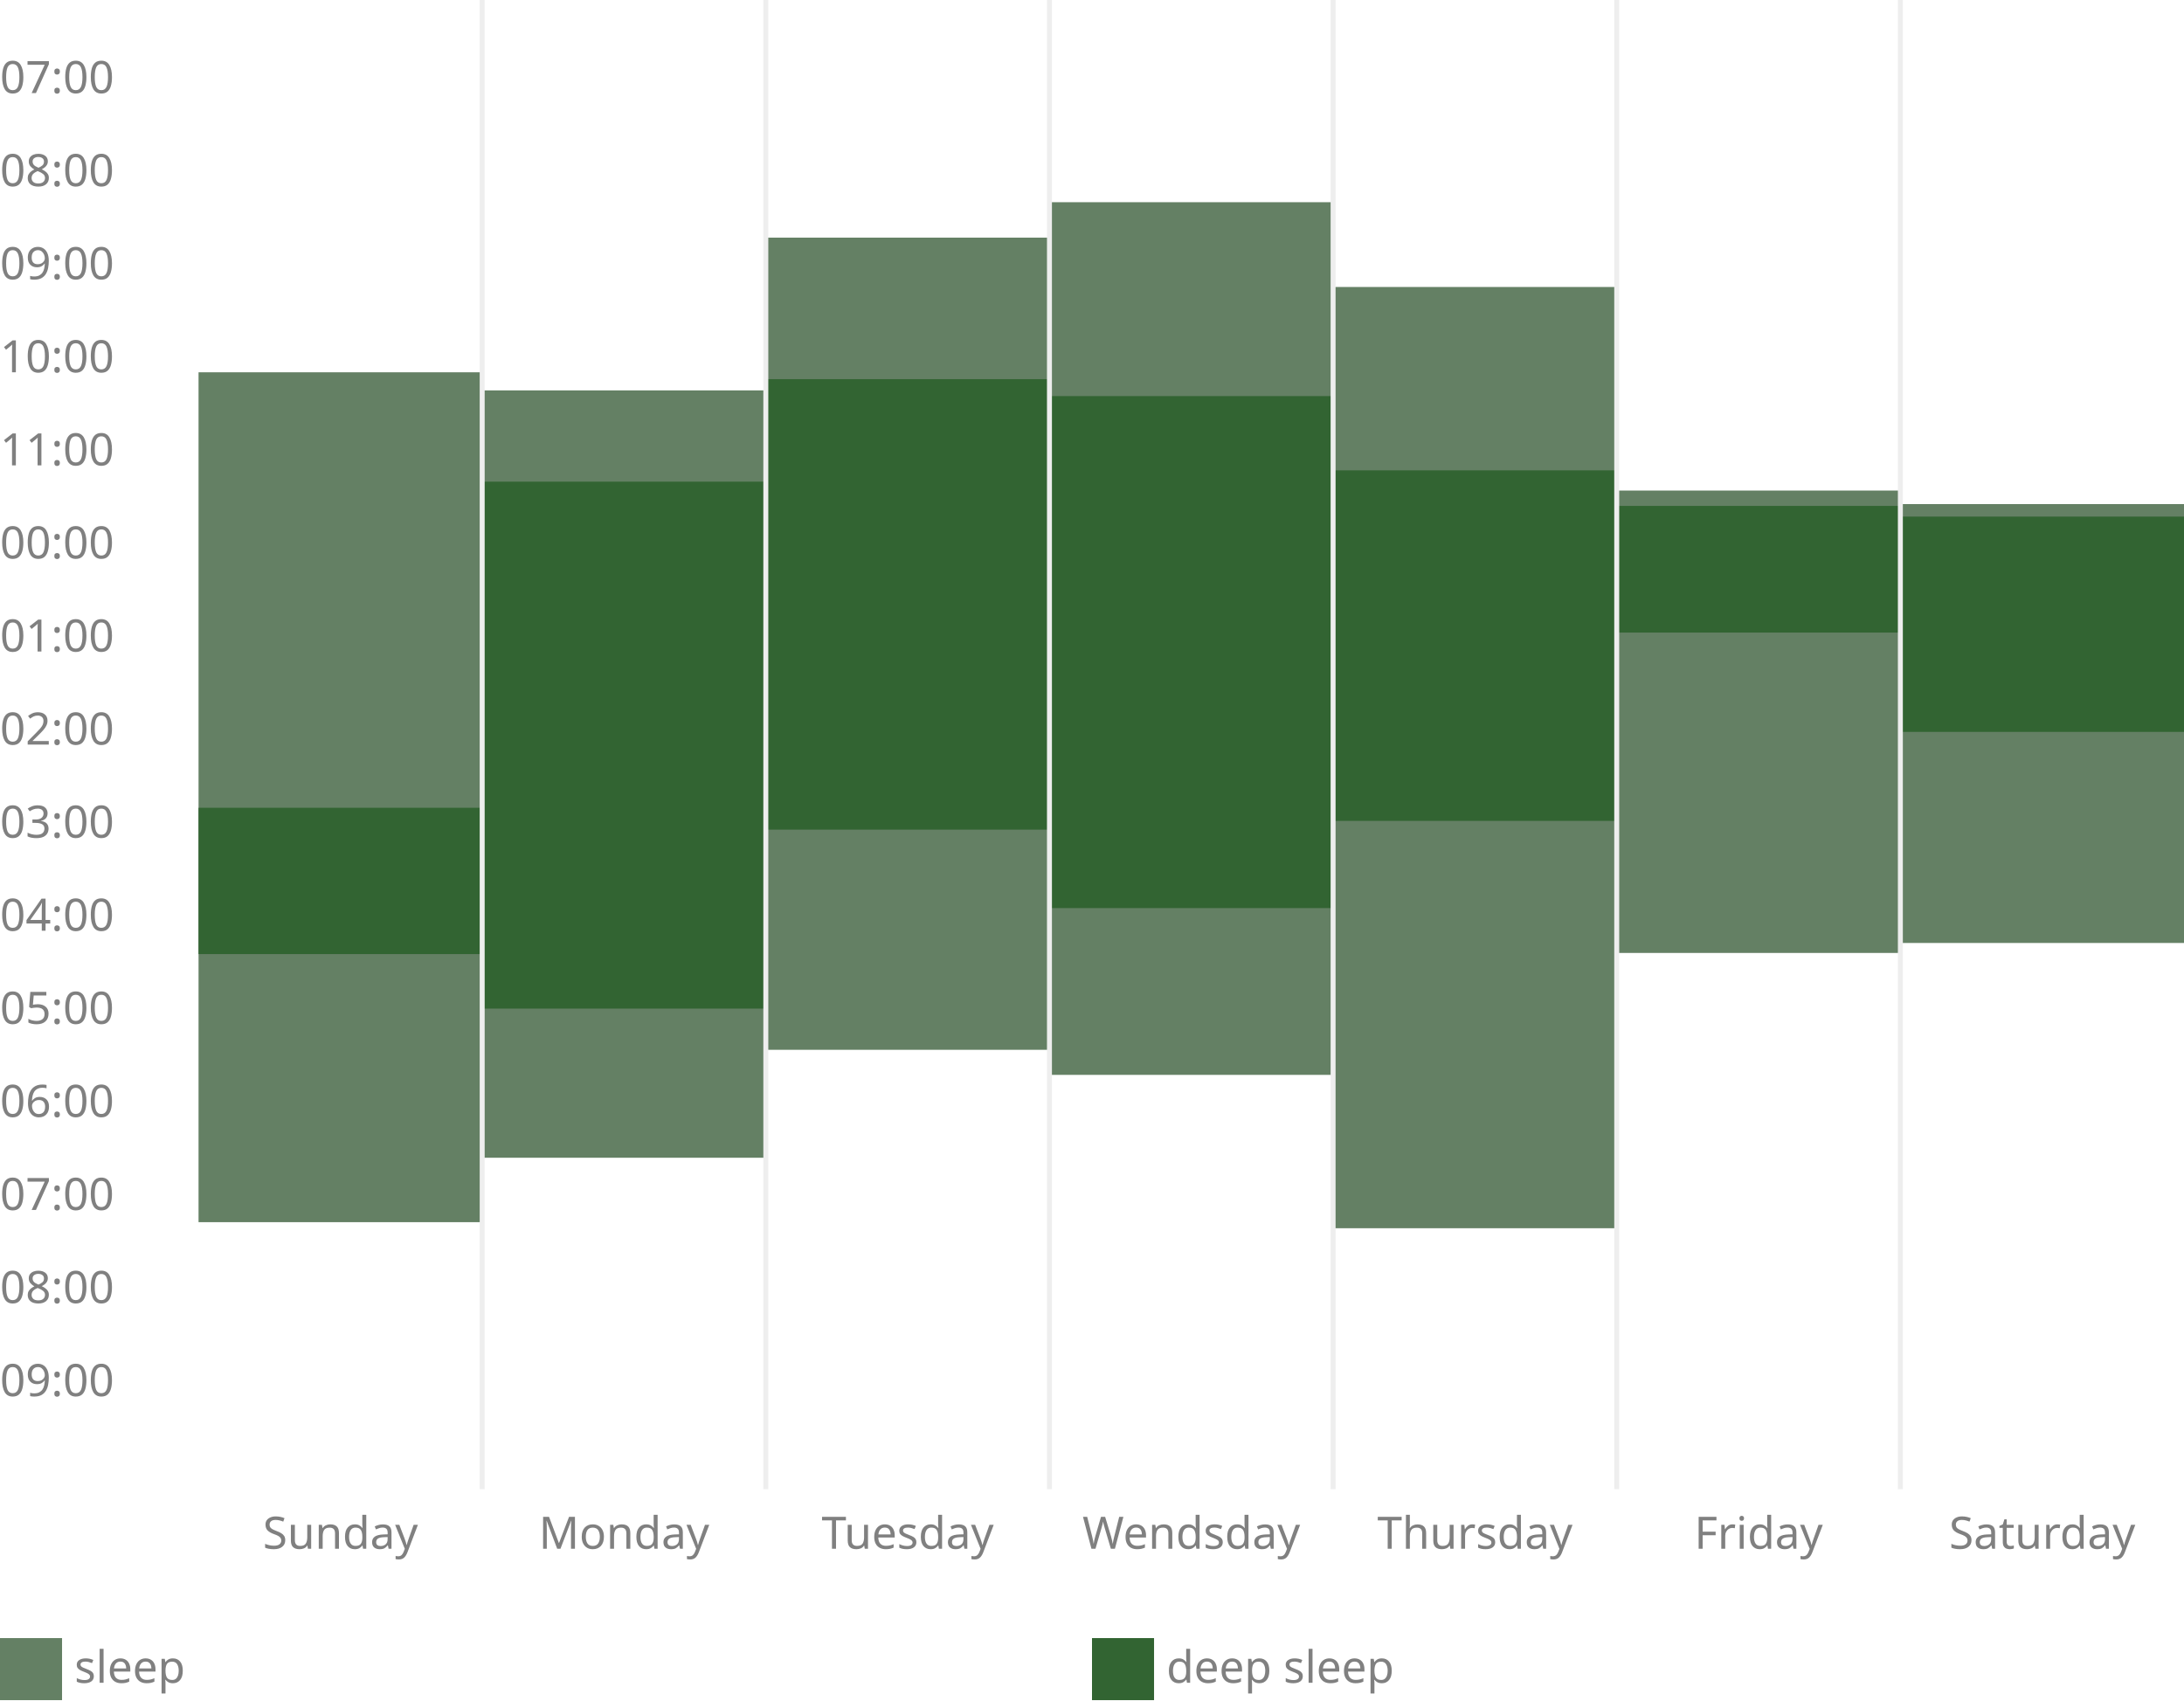
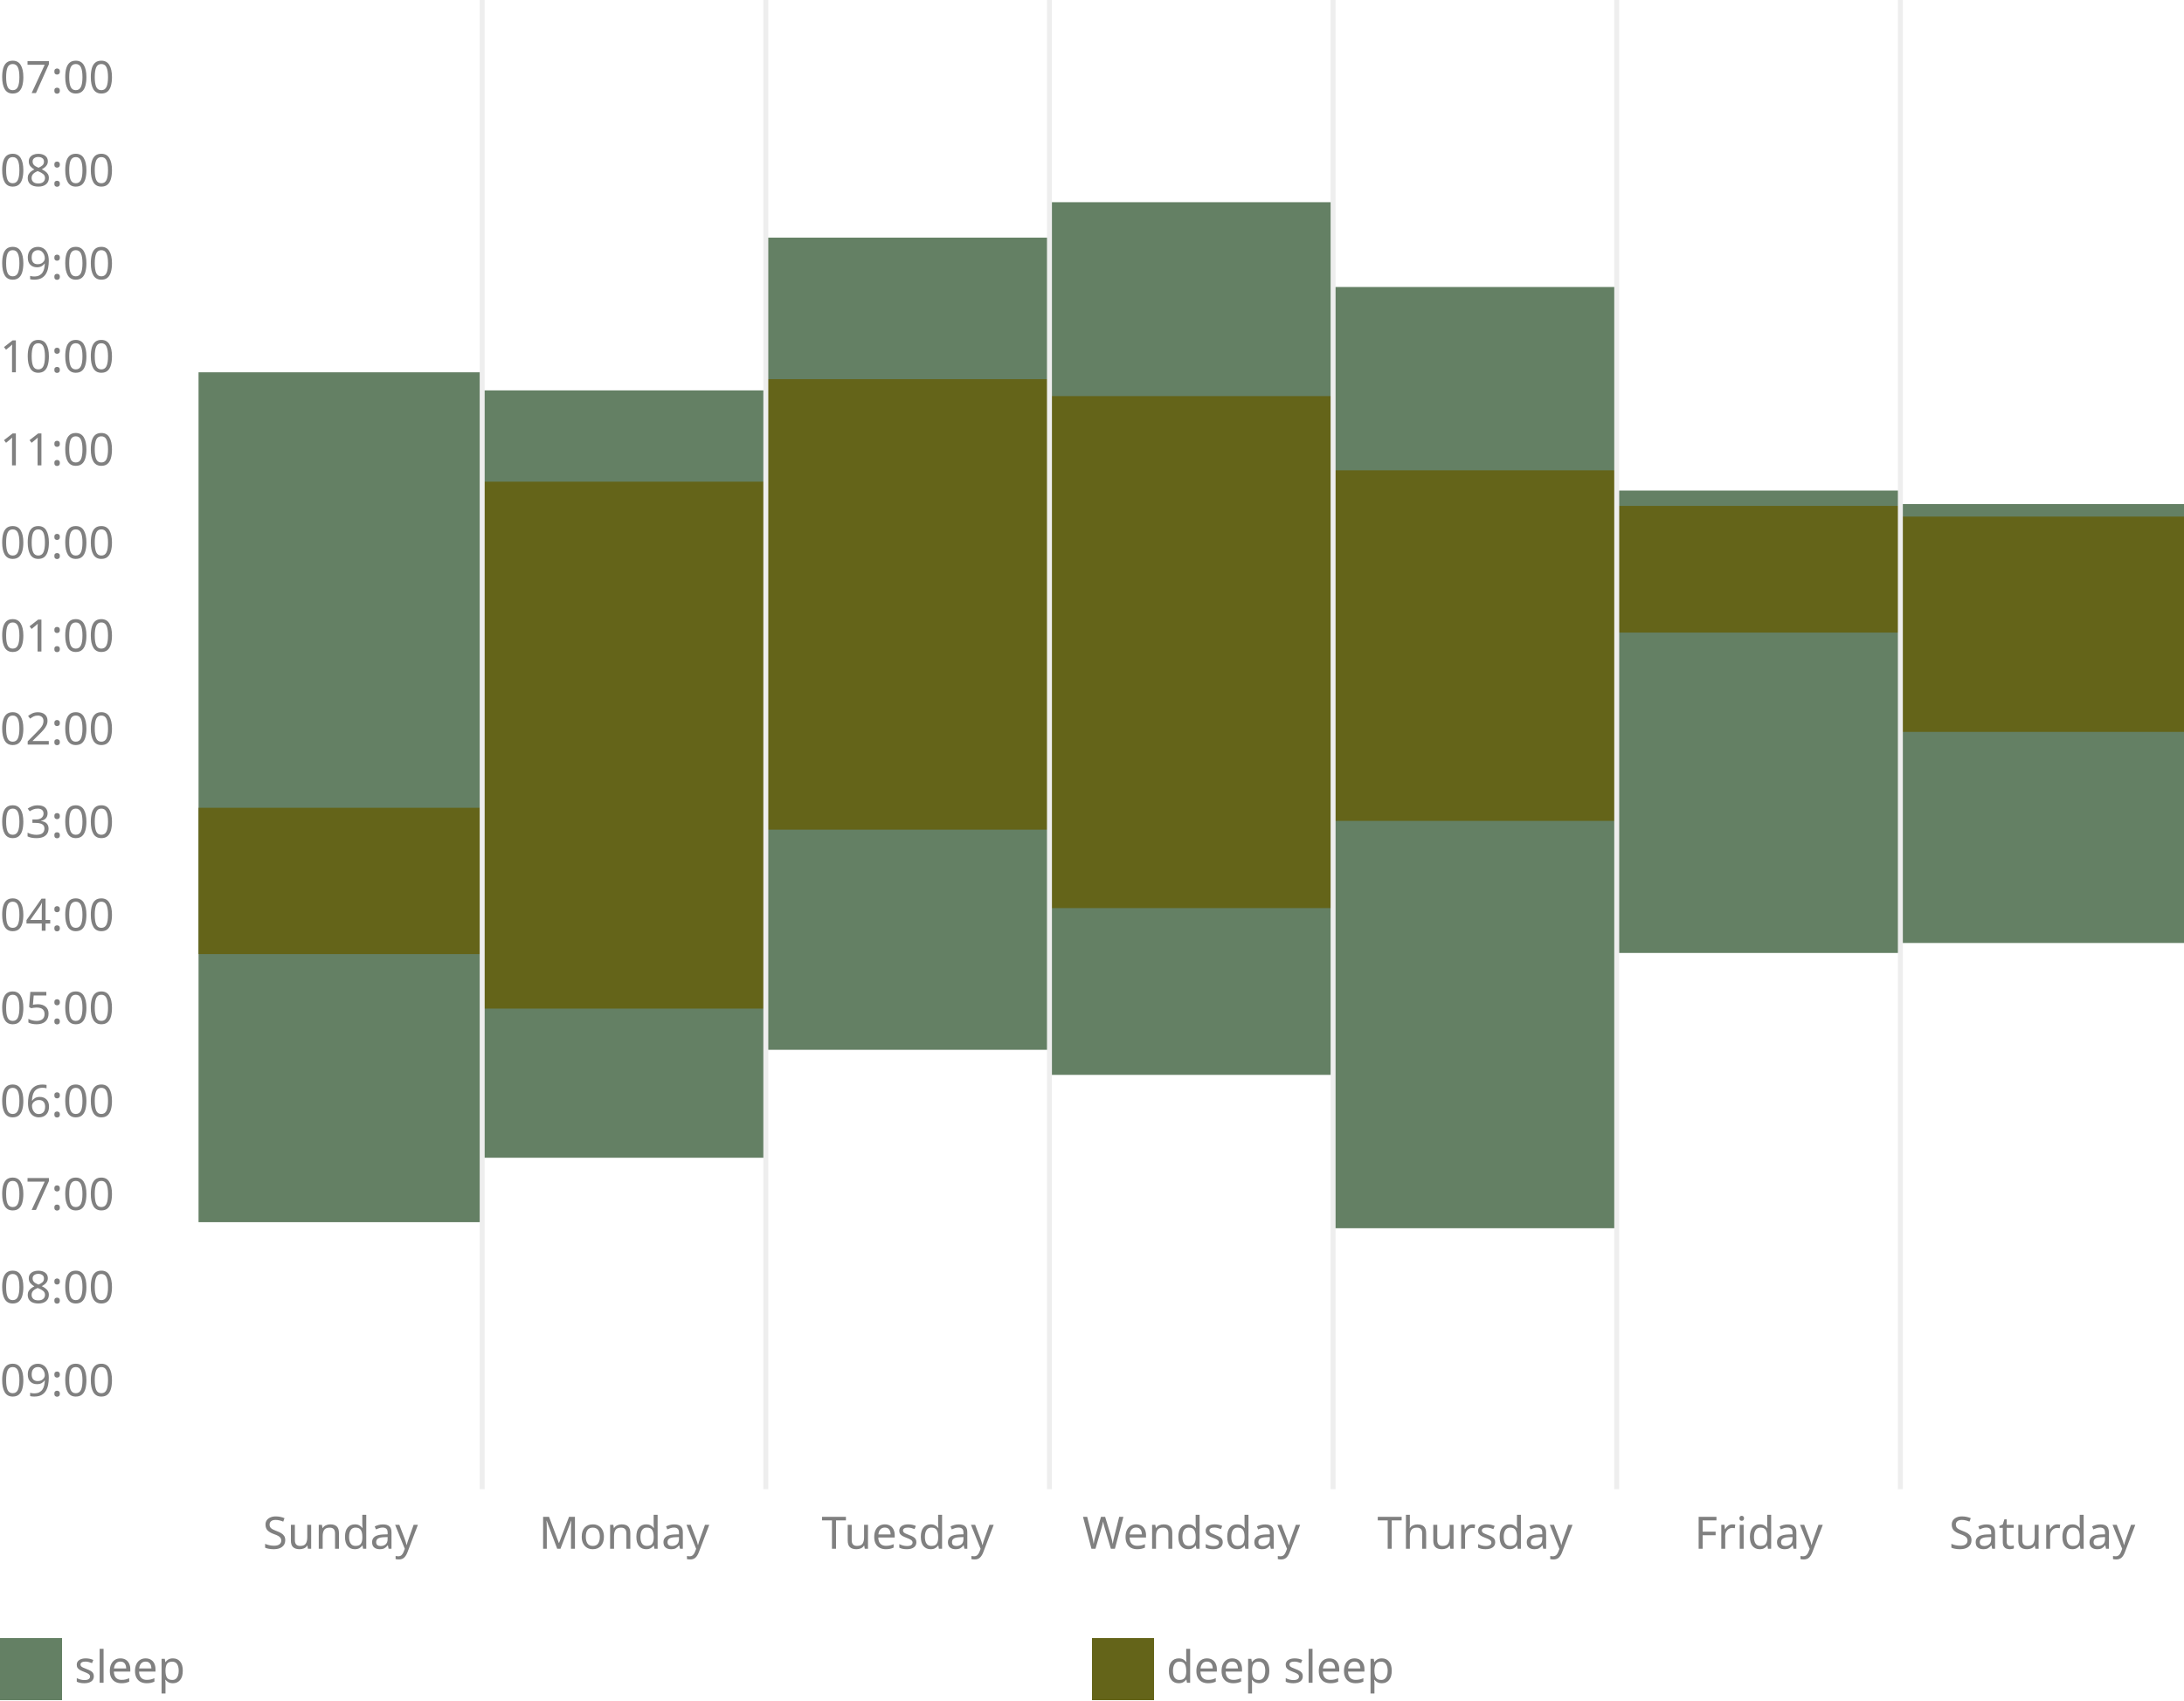
<svg xmlns="http://www.w3.org/2000/svg" width="880" height="685" id="svg2" version="1.1">
  <text x="0" y="37.5" font-family="sans-serif" font-size="18.0" text-anchor="start" fill="grey">07:00</text>
  <text x="0" y="75.0" font-family="sans-serif" font-size="18.0" text-anchor="start" fill="grey">08:00</text>
  <text x="0" y="112.5" font-family="sans-serif" font-size="18.0" text-anchor="start" fill="grey">09:00</text>
  <text x="0" y="150.0" font-family="sans-serif" font-size="18.0" text-anchor="start" fill="grey">10:00</text>
  <text x="0" y="187.5" font-family="sans-serif" font-size="18.0" text-anchor="start" fill="grey">11:00</text>
  <text x="0" y="225.0" font-family="sans-serif" font-size="18.0" text-anchor="start" fill="grey">00:00</text>
  <text x="0" y="262.5" font-family="sans-serif" font-size="18.0" text-anchor="start" fill="grey">01:00</text>
  <text x="0" y="300.0" font-family="sans-serif" font-size="18.0" text-anchor="start" fill="grey">02:00</text>
  <text x="0" y="337.5" font-family="sans-serif" font-size="18.0" text-anchor="start" fill="grey">03:00</text>
  <text x="0" y="375.0" font-family="sans-serif" font-size="18.0" text-anchor="start" fill="grey">04:00</text>
  <text x="0" y="412.5" font-family="sans-serif" font-size="18.0" text-anchor="start" fill="grey">05:00</text>
  <text x="0" y="450.0" font-family="sans-serif" font-size="18.0" text-anchor="start" fill="grey">06:00</text>
  <text x="0" y="487.5" font-family="sans-serif" font-size="18.0" text-anchor="start" fill="grey">07:00</text>
  <text x="0" y="525.0" font-family="sans-serif" font-size="18.0" text-anchor="start" fill="grey">08:00</text>
  <text x="0" y="562.5" font-family="sans-serif" font-size="18.0" text-anchor="start" fill="grey">09:00</text>
  <text x="137.143" y="624" font-family="sans-serif" font-size="18.0" text-anchor="middle" fill="grey">Sunday</text>
  <rect stroke="0" stroke-width="0" fill="#648064" x="80.00" y="150.00" width="114.29" height="342.42" rx="0.00" ry="0.00" />
-   <rect stroke="0" stroke-width="0" fill="#326432" x="80.00" y="325.46" width="114.29" height="58.95" rx="0.00" ry="0.00" />
+   <rect stroke="0" stroke-width="0" fill="#646419" x="80.00" y="325.46" width="114.29" height="58.95" rx="0.00" ry="0.00" />
  <text x="251.429" y="624" font-family="sans-serif" font-size="18.0" text-anchor="middle" fill="grey">Monday</text>
  <rect stroke="0" stroke-width="0" fill="#648064" x="194.29" y="157.29" width="114.29" height="309.17" rx="0.00" ry="0.00" />
-   <rect stroke="0" stroke-width="0" fill="#326432" x="194.29" y="194.07" width="114.29" height="212.30" rx="0.00" ry="0.00" />
+   <rect stroke="0" stroke-width="0" fill="#646419" x="194.29" y="194.07" width="114.29" height="212.30" rx="0.00" ry="0.00" />
  <text x="365.714" y="624" font-family="sans-serif" font-size="18.0" text-anchor="middle" fill="grey">Tuesday</text>
  <rect stroke="0" stroke-width="0" fill="#648064" x="308.57" y="95.75" width="114.29" height="327.22" rx="0.00" ry="0.00" />
-   <rect stroke="0" stroke-width="0" fill="#326432" x="308.57" y="152.76" width="114.29" height="181.51" rx="0.00" ry="0.00" />
+   <rect stroke="0" stroke-width="0" fill="#646419" x="308.57" y="152.76" width="114.29" height="181.51" rx="0.00" ry="0.00" />
  <text x="480.0" y="624" font-family="sans-serif" font-size="18.0" text-anchor="middle" fill="grey">Wendsday</text>
  <rect stroke="0" stroke-width="0" fill="#648064" x="422.86" y="81.47" width="114.29" height="351.60" rx="0.00" ry="0.00" />
-   <rect stroke="0" stroke-width="0" fill="#326432" x="422.86" y="159.59" width="114.29" height="206.28" rx="0.00" ry="0.00" />
+   <rect stroke="0" stroke-width="0" fill="#646419" x="422.86" y="159.59" width="114.29" height="206.28" rx="0.00" ry="0.00" />
  <text x="594.286" y="624" font-family="sans-serif" font-size="18.0" text-anchor="middle" fill="grey">Thursday</text>
  <rect stroke="0" stroke-width="0" fill="#648064" x="537.14" y="115.63" width="114.29" height="379.23" rx="0.00" ry="0.00" />
-   <rect stroke="0" stroke-width="0" fill="#326432" x="537.14" y="189.50" width="114.29" height="141.23" rx="0.00" ry="0.00" />
+   <rect stroke="0" stroke-width="0" fill="#646419" x="537.14" y="189.50" width="114.29" height="141.23" rx="0.00" ry="0.00" />
  <text x="708.571" y="624" font-family="sans-serif" font-size="18.0" text-anchor="middle" fill="grey">Friday</text>
  <rect stroke="0" stroke-width="0" fill="#648064" x="651.43" y="197.65" width="114.29" height="186.30" rx="0.00" ry="0.00" />
-   <rect stroke="0" stroke-width="0" fill="#326432" x="651.43" y="203.83" width="114.29" height="51.04" rx="0.00" ry="0.00" />
+   <rect stroke="0" stroke-width="0" fill="#646419" x="651.43" y="203.83" width="114.29" height="51.04" rx="0.00" ry="0.00" />
  <text x="822.857" y="624" font-family="sans-serif" font-size="18.0" text-anchor="middle" fill="grey">Saturday</text>
  <rect stroke="0" stroke-width="0" fill="#648064" x="765.71" y="203.10" width="114.29" height="176.83" rx="0.00" ry="0.00" />
-   <rect stroke="0" stroke-width="0" fill="#326432" x="765.71" y="208.14" width="114.29" height="86.74" rx="0.00" ry="0.00" />
+   <rect stroke="0" stroke-width="0" fill="#646419" x="765.71" y="208.14" width="114.29" height="86.74" rx="0.00" ry="0.00" />
  <line stroke="#eeeeee" stroke-width="2" fill="None" x1="194.286" x2="194.286" y1="0" y2="600" />
  <line stroke="#eeeeee" stroke-width="2" fill="None" x1="308.571" x2="308.571" y1="0" y2="600" />
  <line stroke="#eeeeee" stroke-width="2" fill="None" x1="422.857" x2="422.857" y1="0" y2="600" />
  <line stroke="#eeeeee" stroke-width="2" fill="None" x1="537.143" x2="537.143" y1="0" y2="600" />
  <line stroke="#eeeeee" stroke-width="2" fill="None" x1="651.429" x2="651.429" y1="0" y2="600" />
  <line stroke="#eeeeee" stroke-width="2" fill="None" x1="765.714" x2="765.714" y1="0" y2="600" />
  <rect stroke="0" stroke-width="0" fill="#648064" x="0.00" y="660.00" width="25.00" height="25.00" rx="0.00" ry="0.00" />
  <text x="30.0" y="678.0" font-family="sans-serif" font-size="18.0" text-anchor="start" fill="grey">sleep</text>
-   <rect stroke="0" stroke-width="0" fill="#326432" x="440.00" y="660.00" width="25.00" height="25.00" rx="0.00" ry="0.00" />
+   <rect stroke="0" stroke-width="0" fill="#646419" x="440.00" y="660.00" width="25.00" height="25.00" rx="0.00" ry="0.00" />
  <text x="470.0" y="678.0" font-family="sans-serif" font-size="18.0" text-anchor="start" fill="grey">deep sleep</text>
</svg>
